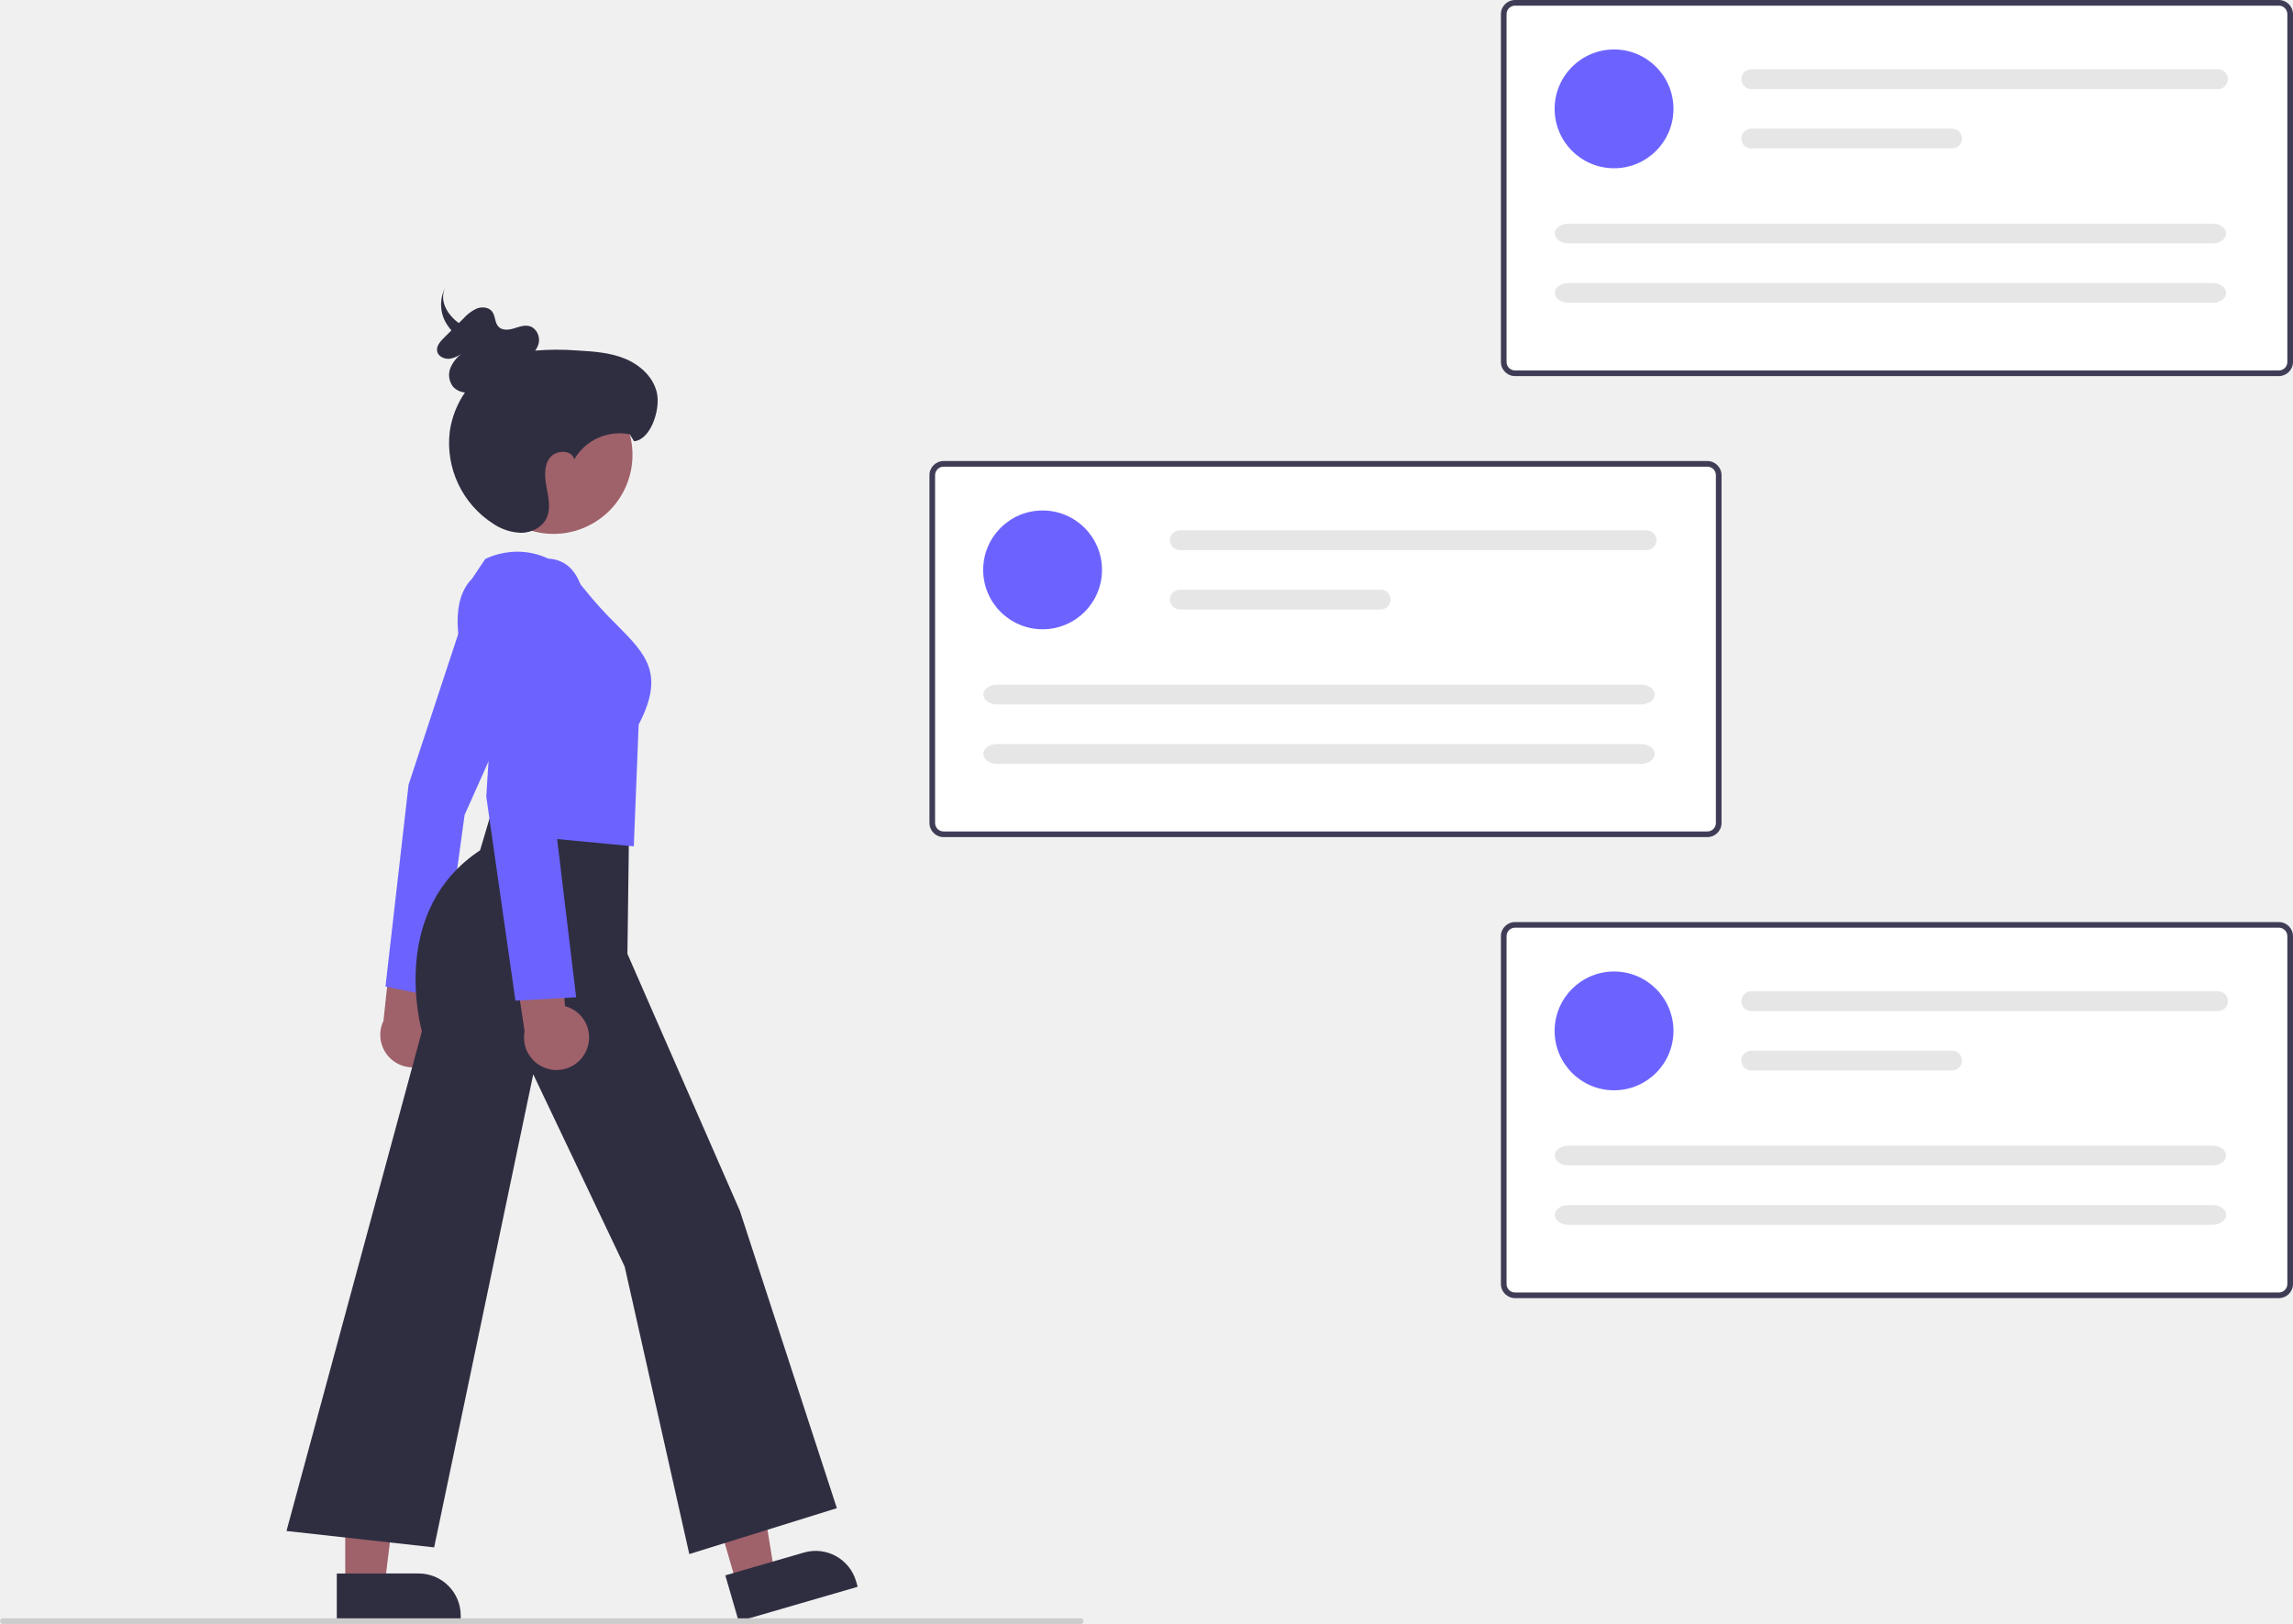
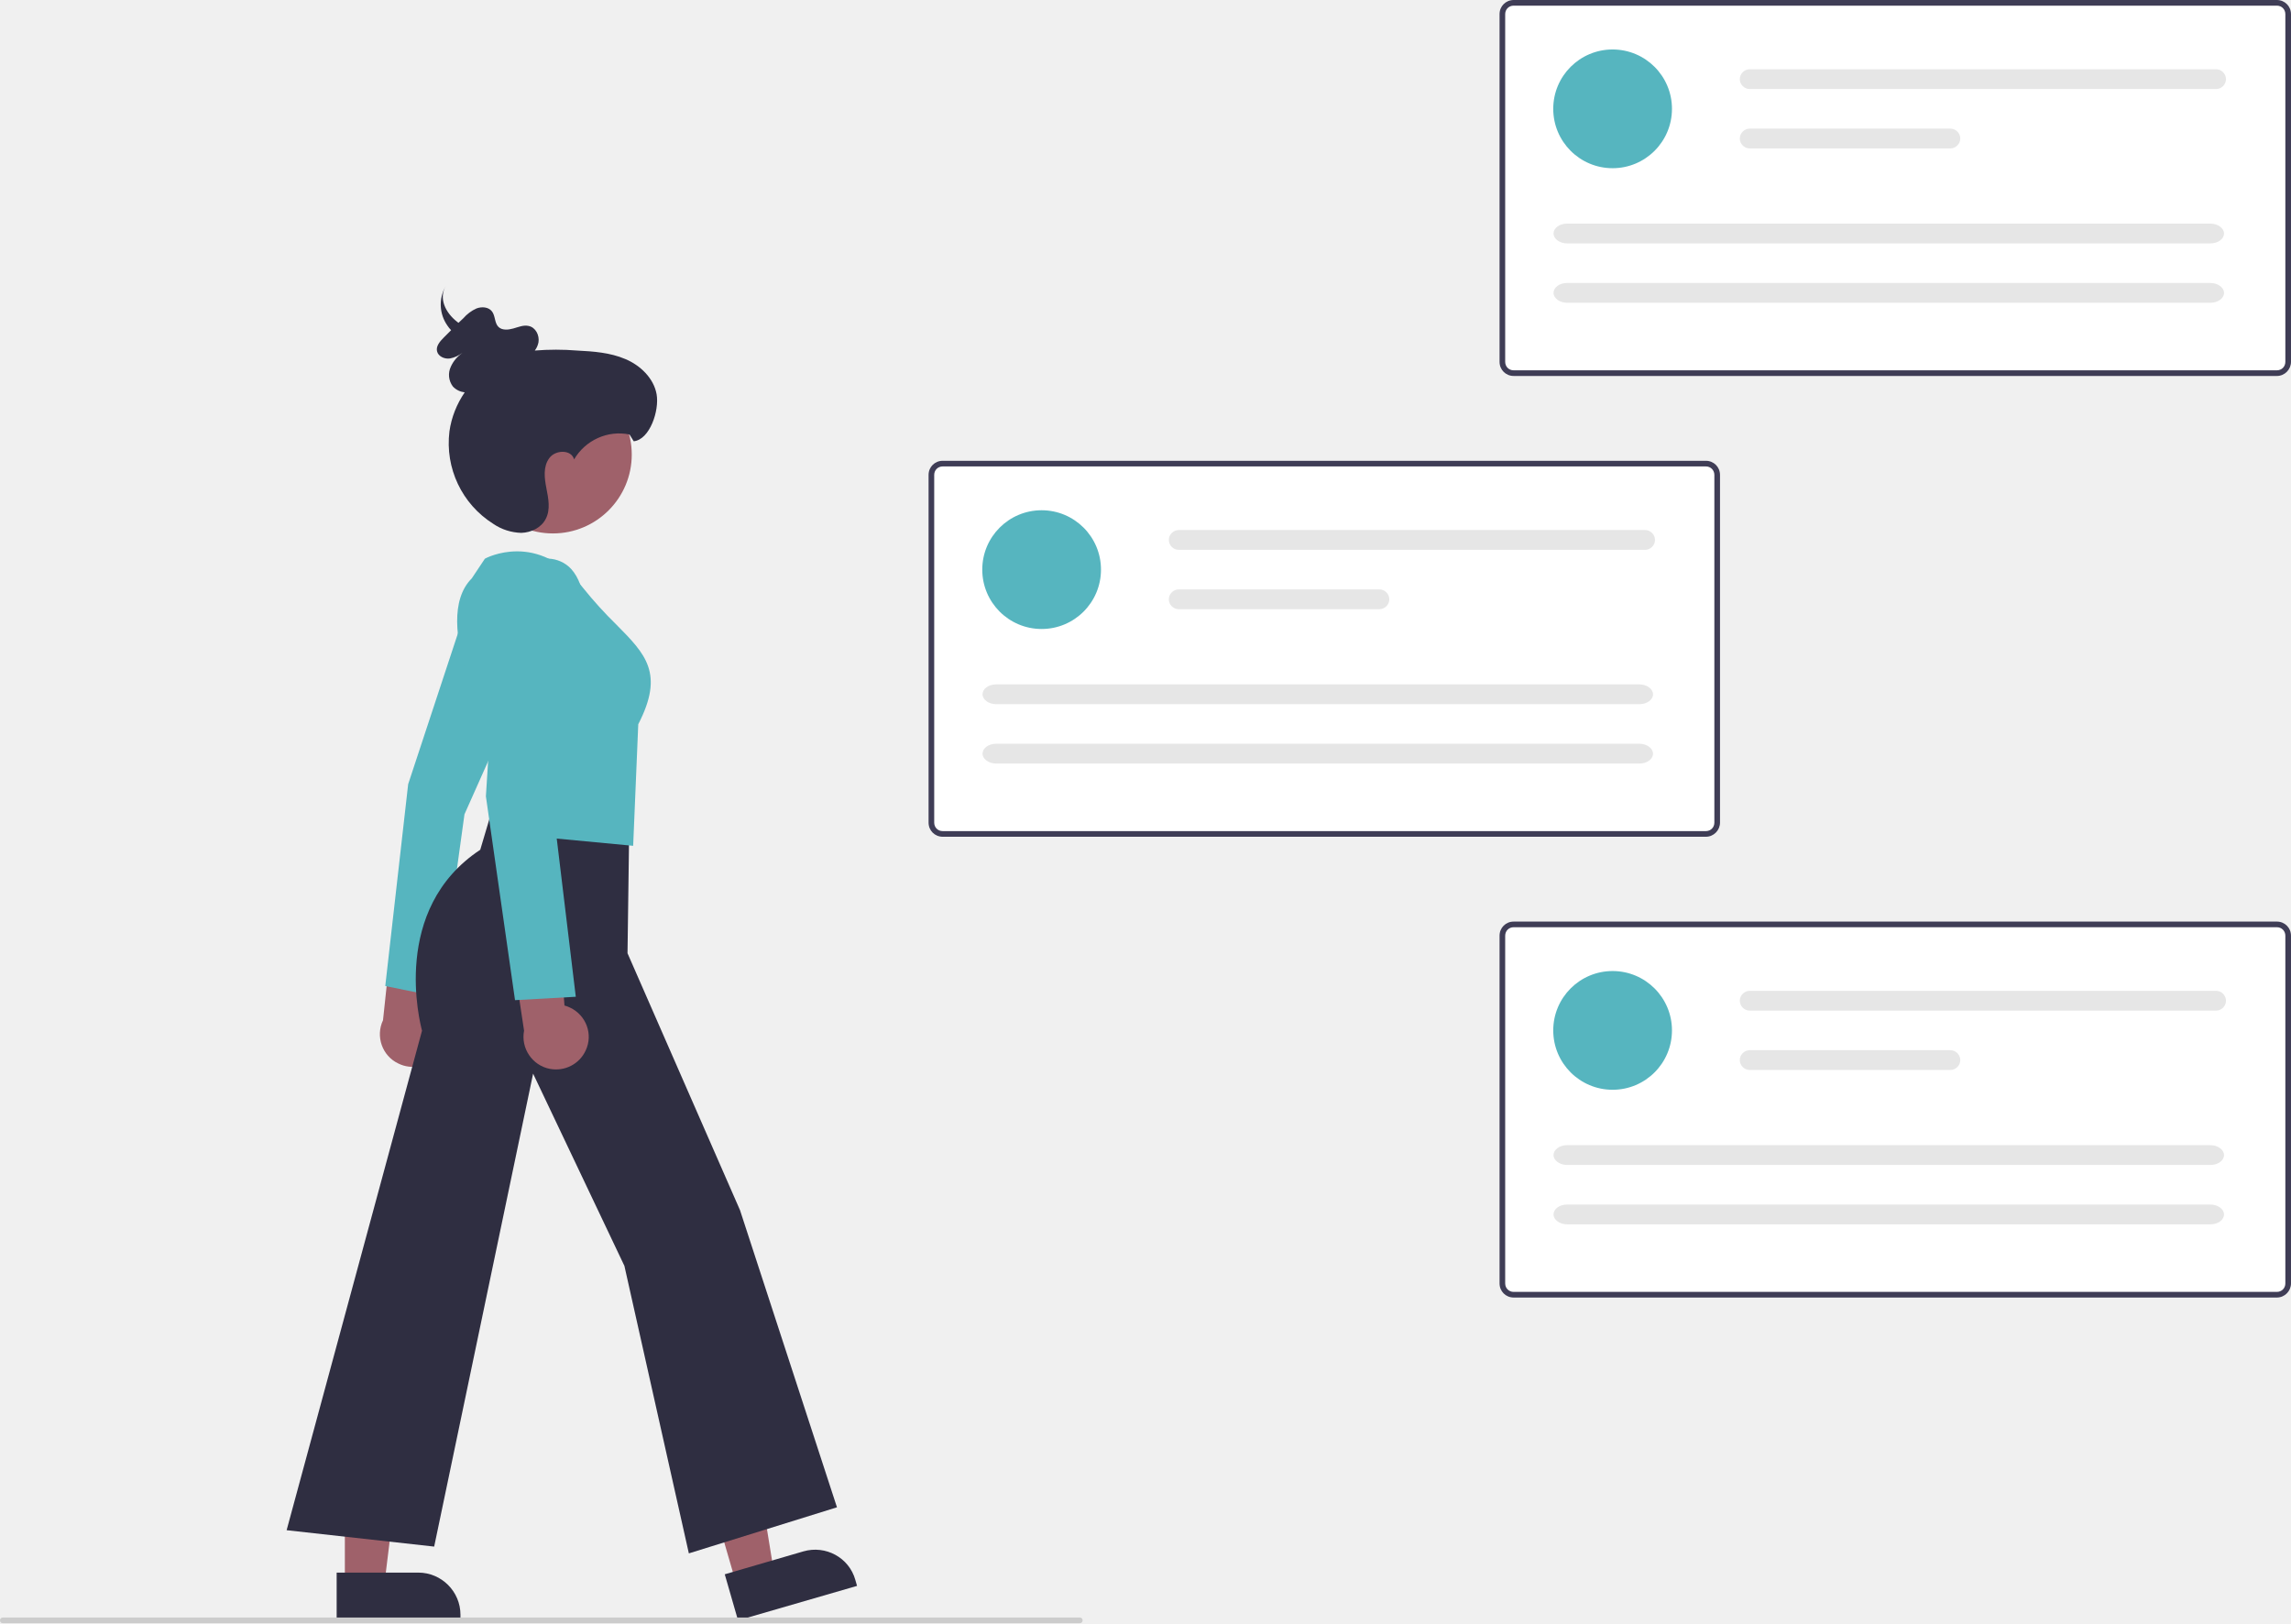
- <svg xmlns="http://www.w3.org/2000/svg" data-name="Layer 1" width="810.542" height="574.176" viewBox="0 0 810.542 574.176">
-   <path d="M798.271,458.888H528.271a5.006,5.006,0,0,1-5-5V330.912a5.006,5.006,0,0,1,5-5H798.271a5.006,5.006,0,0,1,5,5V453.888A5.006,5.006,0,0,1,798.271,458.888Z" transform="translate(-194.7289 -162.9122)" fill="#fff" />
-   <path d="M798.271,458.888H528.271a5.006,5.006,0,0,1-5-5V330.912a5.006,5.006,0,0,1,5-5H798.271a5.006,5.006,0,0,1,5,5V453.888A5.006,5.006,0,0,1,798.271,458.888ZM528.271,327.912a3.003,3.003,0,0,0-3,3V453.888a3.003,3.003,0,0,0,3,3H798.271a3.003,3.003,0,0,0,3-3V330.912a3.003,3.003,0,0,0-3-3Z" transform="translate(-194.7289 -162.9122)" fill="#3f3d56" />
-   <circle cx="368.542" cy="201.488" r="21" fill="#6c63ff" />
-   <path d="M611.771,350.4a3.5,3.5,0,0,0,0,7h165a3.5,3.5,0,0,0,0-7Z" transform="translate(-194.7289 -162.9122)" fill="#e6e6e6" />
-   <path d="M611.771,371.4a3.5,3.5,0,0,0,0,7h71a3.5,3.5,0,0,0,0-7Z" transform="translate(-194.7289 -162.9122)" fill="#e6e6e6" />
-   <path d="M547.163,404.973c-2.662,0-4.829,1.57-4.829,3.5s2.167,3.5,4.829,3.5H774.812c2.662,0,4.829-1.57,4.829-3.5s-2.167-3.5-4.829-3.5Z" transform="translate(-194.7289 -162.9122)" fill="#e6e6e6" />
-   <path d="M547.163,425.973c-2.662,0-4.829,1.57-4.829,3.5s2.167,3.5,4.829,3.5H774.812c2.662,0,4.829-1.57,4.829-3.5s-2.167-3.5-4.829-3.5Z" transform="translate(-194.7289 -162.9122)" fill="#e6e6e6" />
-   <path d="M1000.271,295.888H730.271a5.006,5.006,0,0,1-5-5V167.912a5.006,5.006,0,0,1,5-5h270.001a5.006,5.006,0,0,1,5,5V290.888A5.006,5.006,0,0,1,1000.271,295.888Z" transform="translate(-194.7289 -162.9122)" fill="#fff" />
-   <path d="M1000.271,295.888H730.271a5.006,5.006,0,0,1-5-5V167.912a5.006,5.006,0,0,1,5-5h270.001a5.006,5.006,0,0,1,5,5V290.888A5.006,5.006,0,0,1,1000.271,295.888ZM730.271,164.912a3.003,3.003,0,0,0-3,3V290.888a3.003,3.003,0,0,0,3,3h270.001a3.003,3.003,0,0,0,3-3V167.912a3.003,3.003,0,0,0-3-3Z" transform="translate(-194.7289 -162.9122)" fill="#3f3d56" />
-   <circle cx="570.542" cy="38.488" r="21" fill="#6c63ff" />
-   <path d="M813.771,187.4a3.5,3.5,0,0,0,0,7h165a3.5,3.5,0,1,0,0-7Z" transform="translate(-194.7289 -162.9122)" fill="#e6e6e6" />
-   <path d="M813.771,208.4a3.5,3.5,0,0,0,0,7h71a3.5,3.5,0,1,0,0-7Z" transform="translate(-194.7289 -162.9122)" fill="#e6e6e6" />
-   <path d="M749.163,241.973c-2.662,0-4.829,1.57-4.829,3.5s2.167,3.5,4.829,3.5H976.812c2.662,0,4.829-1.57,4.829-3.5s-2.167-3.5-4.829-3.5Z" transform="translate(-194.7289 -162.9122)" fill="#e6e6e6" />
-   <path d="M749.163,262.973c-2.662,0-4.829,1.57-4.829,3.5s2.167,3.5,4.829,3.5H976.812c2.662,0,4.829-1.57,4.829-3.5s-2.167-3.5-4.829-3.5Z" transform="translate(-194.7289 -162.9122)" fill="#e6e6e6" />
-   <path d="M1000.271,621.888H730.271a5.006,5.006,0,0,1-5-5V493.912a5.006,5.006,0,0,1,5-5h270.001a5.006,5.006,0,0,1,5,5V616.888A5.006,5.006,0,0,1,1000.271,621.888Z" transform="translate(-194.7289 -162.9122)" fill="#fff" />
-   <path d="M1000.271,621.888H730.271a5.006,5.006,0,0,1-5-5V493.912a5.006,5.006,0,0,1,5-5h270.001a5.006,5.006,0,0,1,5,5V616.888A5.006,5.006,0,0,1,1000.271,621.888ZM730.271,490.912a3.003,3.003,0,0,0-3,3V616.888a3.003,3.003,0,0,0,3,3h270.001a3.003,3.003,0,0,0,3-3V493.912a3.003,3.003,0,0,0-3-3Z" transform="translate(-194.7289 -162.9122)" fill="#3f3d56" />
-   <circle cx="570.542" cy="364.488" r="21" fill="#6c63ff" />
-   <path d="M813.771,513.4a3.5,3.5,0,0,0,0,7h165a3.5,3.5,0,1,0,0-7Z" transform="translate(-194.7289 -162.9122)" fill="#e6e6e6" />
-   <path d="M813.771,534.4a3.5,3.5,0,0,0,0,7h71a3.5,3.5,0,1,0,0-7Z" transform="translate(-194.7289 -162.9122)" fill="#e6e6e6" />
-   <path d="M749.163,567.973c-2.662,0-4.829,1.57-4.829,3.5s2.167,3.5,4.829,3.5H976.812c2.662,0,4.829-1.57,4.829-3.5s-2.167-3.5-4.829-3.5Z" transform="translate(-194.7289 -162.9122)" fill="#e6e6e6" />
-   <path d="M749.163,588.973c-2.662,0-4.829,1.57-4.829,3.5s2.167,3.5,4.829,3.5H976.812c2.662,0,4.829-1.57,4.829-3.5s-2.167-3.5-4.829-3.5Z" transform="translate(-194.7289 -162.9122)" fill="#e6e6e6" />
-   <polygon points="260.368 559.988 273.754 556.099 265.127 502.618 245.371 508.357 260.368 559.988" fill="#9f616a" />
-   <path d="M452.609,713.463h43.808a0,0,0,0,1,0,0v16.926a0,0,0,0,1,0,0H467.496a14.887,14.887,0,0,1-14.887-14.887v-2.039A0,0,0,0,1,452.609,713.463Z" transform="translate(936.8382 1119.923) rotate(163.803)" fill="#2f2e41" />
-   <polygon points="122.037 560.307 135.976 560.306 142.607 506.541 122.034 506.542 122.037 560.307" fill="#9f616a" />
-   <path d="M313.779,719.236h43.808a0,0,0,0,1,0,0v16.926a0,0,0,0,1,0,0H328.666a14.887,14.887,0,0,1-14.887-14.887v-2.039A0,0,0,0,1,313.779,719.236Z" transform="translate(476.6704 1292.47) rotate(179.9974)" fill="#2f2e41" />
-   <path d="M349.563,536.06a11.433,11.433,0,0,0-3.208-17.235l7.238-39.98-19.414,8.298-3.896,36.693a11.495,11.495,0,0,0,19.282,12.224Z" transform="translate(-194.7289 -162.9122)" fill="#9f616a" />
-   <path d="M330.989,511.719l19.115,3.881,8.851-64.536.029-.065,28.043-62.841c.015-.057,3.386-10.76-.228-17.688a10.324,10.324,0,0,0-6.377-5.2c-12.346-3.796-18.015,5.127-18.49,5.92l-22.778,69.148Z" transform="translate(-194.7289 -162.9122)" fill="#6c63ff" />
-   <path d="M438.384,712.377l-22.846-101.665L383.227,542.747l-35.035,167.264L295.997,704.212,343.866,527.552c-.747-2.703-11.213-43.028,20.557-63.991l5.493-18.468,47.171,11-.572,44.067,39.75,90.859,34.284,105.128Z" transform="translate(-194.7289 -162.9122)" fill="#2f2e41" />
-   <path d="M418.766,462.153l-48.749-4.643,1.15-29.893c-1.741-3.113-24.665-44.917-9.548-60.131l4.587-6.88.104-.059c.186-.105,18.752-10.206,34.749,10.361a141.133,141.133,0,0,0,11.773,13.015c10.254,10.354,17.034,17.2,7.656,35.178Z" transform="translate(-194.7289 -162.9122)" fill="#6c63ff" />
-   <circle cx="390.378" cy="323.75" r="27.925" transform="translate(-302.1796 64.01093) rotate(-28.66321)" fill="#9f616a" />
-   <path d="M401.915,534.505a11.433,11.433,0,0,0-7.465-15.863l-3.113-40.51-16.683,12.94,5.514,36.485a11.495,11.495,0,0,0,21.747,6.948Z" transform="translate(-194.7289 -162.9122)" fill="#9f616a" />
-   <path d="M376.927,516.705l-10.305-72.134,4.568-72.917c.032-.118,3.386-11.803,17.411-11.188a11.291,11.291,0,0,1,8.186,3.747c5.53,6.101,4.972,17.357,4.946,17.833l-11.225,67.875,7.875,65.592Z" transform="translate(-194.7289 -162.9122)" fill="#6c63ff" />
-   <path d="M427.039,302.372c-.991-5.747-5.765-10.267-11.135-12.54-5.371-2.273-11.32-2.676-17.142-3a91.123,91.123,0,0,0-14.861.046,6.895,6.895,0,0,0,1.308-2.919c.424-2.463-1.049-5.252-3.536-5.793-1.789-.39-3.617.371-5.386.891-1.77.52-3.91.726-5.224-.506-1.502-1.408-1.143-3.955-2.427-5.555-1.2-1.496-3.547-1.702-5.385-.997a14.233,14.233,0,0,0-4.673,3.495l-1.661,1.645c-.145-.108-.303-.205-.443-.315-4.378-3.441-6.558-8.491-4.073-12.734a12.94,12.94,0,0,0,.648,14.032,16.462,16.462,0,0,0,1.253,1.608q-1.303,1.29-2.605,2.581c-1.339,1.326-2.788,2.972-2.447,4.782.357,1.899,2.657,2.922,4.628,2.638a10.316,10.316,0,0,0,4.384-2.047,12.717,12.717,0,0,0-4.143,4.916,6.759,6.759,0,0,0,.74,7.019,6.374,6.374,0,0,0,4.223,2.053,32.635,32.635,0,0,0-5.372,13.788,33.918,33.918,0,0,0,15.458,32.686,18.56,18.56,0,0,0,9.908,3.153c3.514-.072,7.13-1.83,8.724-4.961,1.661-3.263.886-7.172.202-10.769-.685-3.597-1.151-7.641.958-10.634,2.109-2.993,7.81-3.175,8.769.359a18.512,18.512,0,0,1,19.609-8.822l1.52,2.447C424.666,318.41,428.03,308.119,427.039,302.372Z" transform="translate(-194.7289 -162.9122)" fill="#2f2e41" />
-   <path d="M576.729,737.088h-381a1,1,0,1,1,0-2h381a1,1,0,0,1,0,2Z" transform="translate(-194.7289 -162.9122)" fill="#ccc" />
+ <svg xmlns="http://www.w3.org/2000/svg" version="1.1" id="Layer_1" x="0px" y="0px" viewBox="0 0 810.5 574.2" style="enable-background:new 0 0 810.5 574.2;" xml:space="preserve">
+   <style type="text/css">
+ 	.st0{fill:#FFFFFF;}
+ 	.st1{fill:#3F3D56;}
+ 	.st2{fill:#56B5BF;}
+ 	.st3{fill:#E6E6E6;}
+ 	.st4{fill:#9F616A;}
+ 	.st5{fill:#2F2E41;}
+ 	.st6{fill:#CCCCCC;}
+ </style>
+   <path class="st0" d="M603.5,296h-270c-2.8,0-5-2.2-5-5V168c0-2.8,2.2-5,5-5h270c2.8,0,5,2.2,5,5v123  C608.5,293.7,606.3,296,603.5,296z" />
+   <path class="st1" d="M603.5,296h-270c-2.8,0-5-2.2-5-5V168c0-2.8,2.2-5,5-5h270c2.8,0,5,2.2,5,5v123  C608.5,293.7,606.3,296,603.5,296z M333.5,165c-1.7,0-3,1.3-3,3v123c0,1.7,1.3,3,3,3h270c1.7,0,3-1.3,3-3V168c0-1.7-1.3-3-3-3H333.5  z" />
+   <circle class="st2" cx="368.5" cy="201.5" r="21" />
+   <path class="st3" d="M417,187.5c-1.9,0-3.5,1.6-3.5,3.5s1.6,3.5,3.5,3.5h165c1.9,0,3.5-1.6,3.5-3.5s-1.6-3.5-3.5-3.5H417z" />
+   <path class="st3" d="M417,208.5c-1.9,0-3.5,1.6-3.5,3.5s1.6,3.5,3.5,3.5h71c1.9,0,3.5-1.6,3.5-3.5s-1.6-3.5-3.5-3.5H417z" />
+   <path class="st3" d="M352.4,242.1c-2.7,0-4.8,1.6-4.8,3.5s2.2,3.5,4.8,3.5H580c2.7,0,4.8-1.6,4.8-3.5s-2.2-3.5-4.8-3.5H352.4z" />
+   <path class="st3" d="M352.4,263.1c-2.7,0-4.8,1.6-4.8,3.5s2.2,3.5,4.8,3.5H580c2.7,0,4.8-1.6,4.8-3.5s-2.2-3.5-4.8-3.5H352.4z" />
+   <path class="st0" d="M805.5,133h-270c-2.8,0-5-2.2-5-5V5c0-2.8,2.2-5,5-5h270c2.8,0,5,2.2,5,5v123C810.5,130.7,808.3,133,805.5,133z  " />
+   <path class="st1" d="M805.5,133h-270c-2.8,0-5-2.2-5-5V5c0-2.8,2.2-5,5-5h270c2.8,0,5,2.2,5,5v123C810.5,130.7,808.3,133,805.5,133z   M535.5,2c-1.7,0-3,1.3-3,3v123c0,1.7,1.3,3,3,3h270c1.7,0,3-1.3,3-3V5c0-1.7-1.3-3-3-3H535.5z" />
+   <circle class="st2" cx="570.5" cy="38.5" r="21" />
+   <path class="st3" d="M619,24.5c-1.9,0-3.5,1.6-3.5,3.5s1.6,3.5,3.5,3.5h165c1.9,0,3.5-1.6,3.5-3.5s-1.6-3.5-3.5-3.5H619z" />
+   <path class="st3" d="M619,45.5c-1.9,0-3.5,1.6-3.5,3.5s1.6,3.5,3.5,3.5h71c1.9,0,3.5-1.6,3.5-3.5s-1.6-3.5-3.5-3.5H619z" />
+   <path class="st3" d="M554.4,79.1c-2.7,0-4.8,1.6-4.8,3.5s2.2,3.5,4.8,3.5H782c2.7,0,4.8-1.6,4.8-3.5s-2.2-3.5-4.8-3.5H554.4z" />
+   <path class="st3" d="M554.4,100.1c-2.7,0-4.8,1.6-4.8,3.5s2.2,3.5,4.8,3.5H782c2.7,0,4.8-1.6,4.8-3.5s-2.2-3.5-4.8-3.5H554.4z" />
+   <path class="st0" d="M805.5,459h-270c-2.8,0-5-2.2-5-5V331c0-2.8,2.2-5,5-5h270c2.8,0,5,2.2,5,5v123  C810.5,456.7,808.3,459,805.5,459z" />
+   <path class="st1" d="M805.5,459h-270c-2.8,0-5-2.2-5-5V331c0-2.8,2.2-5,5-5h270c2.8,0,5,2.2,5,5v123  C810.5,456.7,808.3,459,805.5,459z M535.5,328c-1.7,0-3,1.3-3,3v123c0,1.7,1.3,3,3,3h270c1.7,0,3-1.3,3-3V331c0-1.7-1.3-3-3-3H535.5  z" />
+   <circle class="st2" cx="570.5" cy="364.5" r="21" />
+   <path class="st3" d="M619,350.5c-1.9,0-3.5,1.6-3.5,3.5s1.6,3.5,3.5,3.5h165c1.9,0,3.5-1.6,3.5-3.5s-1.6-3.5-3.5-3.5H619z" />
+   <path class="st3" d="M619,371.5c-1.9,0-3.5,1.6-3.5,3.5s1.6,3.5,3.5,3.5h71c1.9,0,3.5-1.6,3.5-3.5s-1.6-3.5-3.5-3.5H619z" />
+   <path class="st3" d="M554.4,405.1c-2.7,0-4.8,1.6-4.8,3.5s2.2,3.5,4.8,3.5H782c2.7,0,4.8-1.6,4.8-3.5s-2.2-3.5-4.8-3.5H554.4z" />
+   <path class="st3" d="M554.4,426.1c-2.7,0-4.8,1.6-4.8,3.5s2.2,3.5,4.8,3.5H782c2.7,0,4.8-1.6,4.8-3.5s-2.2-3.5-4.8-3.5H554.4z" />
+   <polygon class="st4" points="260.4,560 273.8,556.1 265.1,502.6 245.4,508.4 " />
+   <path class="st5" d="M303.2,561l-42.1,12.2l0,0l-4.7-16.3l0,0l27.8-8.1c7.9-2.3,16.2,2.2,18.4,10.1L303.2,561L303.2,561z" />
+   <polygon class="st4" points="122,560.3 136,560.3 142.6,506.5 122,506.5 " />
+   <path class="st5" d="M162.9,573.2h-43.8l0,0v-16.9l0,0H148c8.2,0,14.9,6.7,14.9,14.9L162.9,573.2L162.9,573.2z" />
+   <path class="st4" d="M154.8,373.1c4-4.9,3.3-12.1-1.5-16.1c-0.5-0.4-1.1-0.8-1.7-1.1l7.2-40l-19.4,8.3l-3.9,36.7  c-2.7,5.7-0.3,12.6,5.4,15.3C145.7,378.6,151.5,377.3,154.8,373.1z" />
+   <path class="st2" d="M136.3,348.8l19.1,3.9l8.9-64.5v-0.1l28-62.8c0-0.1,3.4-10.8-0.2-17.7c-1.3-2.5-3.6-4.4-6.4-5.2  c-12.3-3.8-18,5.1-18.5,5.9l-22.8,69.1L136.3,348.8z" />
+   <path class="st5" d="M243.7,549.5l-22.8-101.7l-32.3-68l-35,167.3l-52.2-5.8l47.9-176.7c-0.7-2.7-11.2-43,20.6-64l5.5-18.5l47.2,11  l-0.6,44.1l39.8,90.9l34.3,105.1L243.7,549.5z" />
+   <path class="st2" d="M224,299.2l-48.7-4.6l1.1-29.9c-1.7-3.1-24.7-44.9-9.5-60.1l4.6-6.9l0.1-0.1c0.2-0.1,18.8-10.2,34.7,10.4  c3.7,4.6,7.6,8.9,11.8,13c10.3,10.4,17,17.2,7.7,35.2L224,299.2z" />
+   <circle class="st4" cx="195.6" cy="160.8" r="27.9" />
+   <path class="st4" d="M207.2,371.6c2.7-5.7,0.2-12.5-5.6-15.2c-0.6-0.3-1.2-0.5-1.9-0.7l-3.1-40.5l-16.7,12.9l5.5,36.5  c-1.2,6.2,2.9,12.3,9.1,13.5C199.8,379.1,205,376.4,207.2,371.6L207.2,371.6z" />
+   <path class="st2" d="M182.2,353.8l-10.3-72.1l4.6-72.9c0-0.1,3.4-11.8,17.4-11.2c3.1,0.1,6.1,1.4,8.2,3.7c5.5,6.1,5,17.4,4.9,17.8  L195.8,287l7.9,65.6L182.2,353.8z" />
+   <path class="st5" d="M232.3,139.5c-1-5.7-5.8-10.3-11.1-12.5c-5.4-2.3-11.3-2.7-17.1-3c-4.9-0.4-9.9-0.4-14.9,0  c0.7-0.9,1.1-1.9,1.3-2.9c0.4-2.5-1-5.3-3.5-5.8c-1.8-0.4-3.6,0.4-5.4,0.9c-1.8,0.5-3.9,0.7-5.2-0.5c-1.5-1.4-1.1-4-2.4-5.6  c-1.2-1.5-3.5-1.7-5.4-1c-1.8,0.8-3.4,2-4.7,3.5l-1.7,1.6c-0.1-0.1-0.3-0.2-0.4-0.3c-4.4-3.4-6.6-8.5-4.1-12.7  c-2.6,4.4-2.3,9.9,0.6,14c0.4,0.6,0.8,1.1,1.3,1.6c-0.9,0.9-1.7,1.7-2.6,2.6c-1.3,1.3-2.8,3-2.4,4.8c0.4,1.9,2.7,2.9,4.6,2.6  c1.6-0.3,3.1-1,4.4-2c-1.8,1.3-3.2,2.9-4.1,4.9c-1.1,2.3-0.8,5,0.7,7c1.1,1.2,2.6,1.9,4.2,2.1c-2.8,4.1-4.7,8.8-5.4,13.8  c-1.6,13,4.4,25.7,15.5,32.7c2.9,2,6.4,3.1,9.9,3.2c3.5-0.1,7.1-1.8,8.7-5c1.7-3.3,0.9-7.2,0.2-10.8s-1.2-7.6,1-10.6  c2.1-3,7.8-3.2,8.8,0.4c4-6.8,11.9-10.4,19.6-8.8l1.5,2.4C229.9,155.5,233.3,145.2,232.3,139.5z" />
+   <path class="st6" d="M382,574.2H1c-0.6,0-1-0.4-1-1s0.4-1,1-1h381c0.6,0,1,0.4,1,1S382.6,574.2,382,574.2z" />
</svg>
